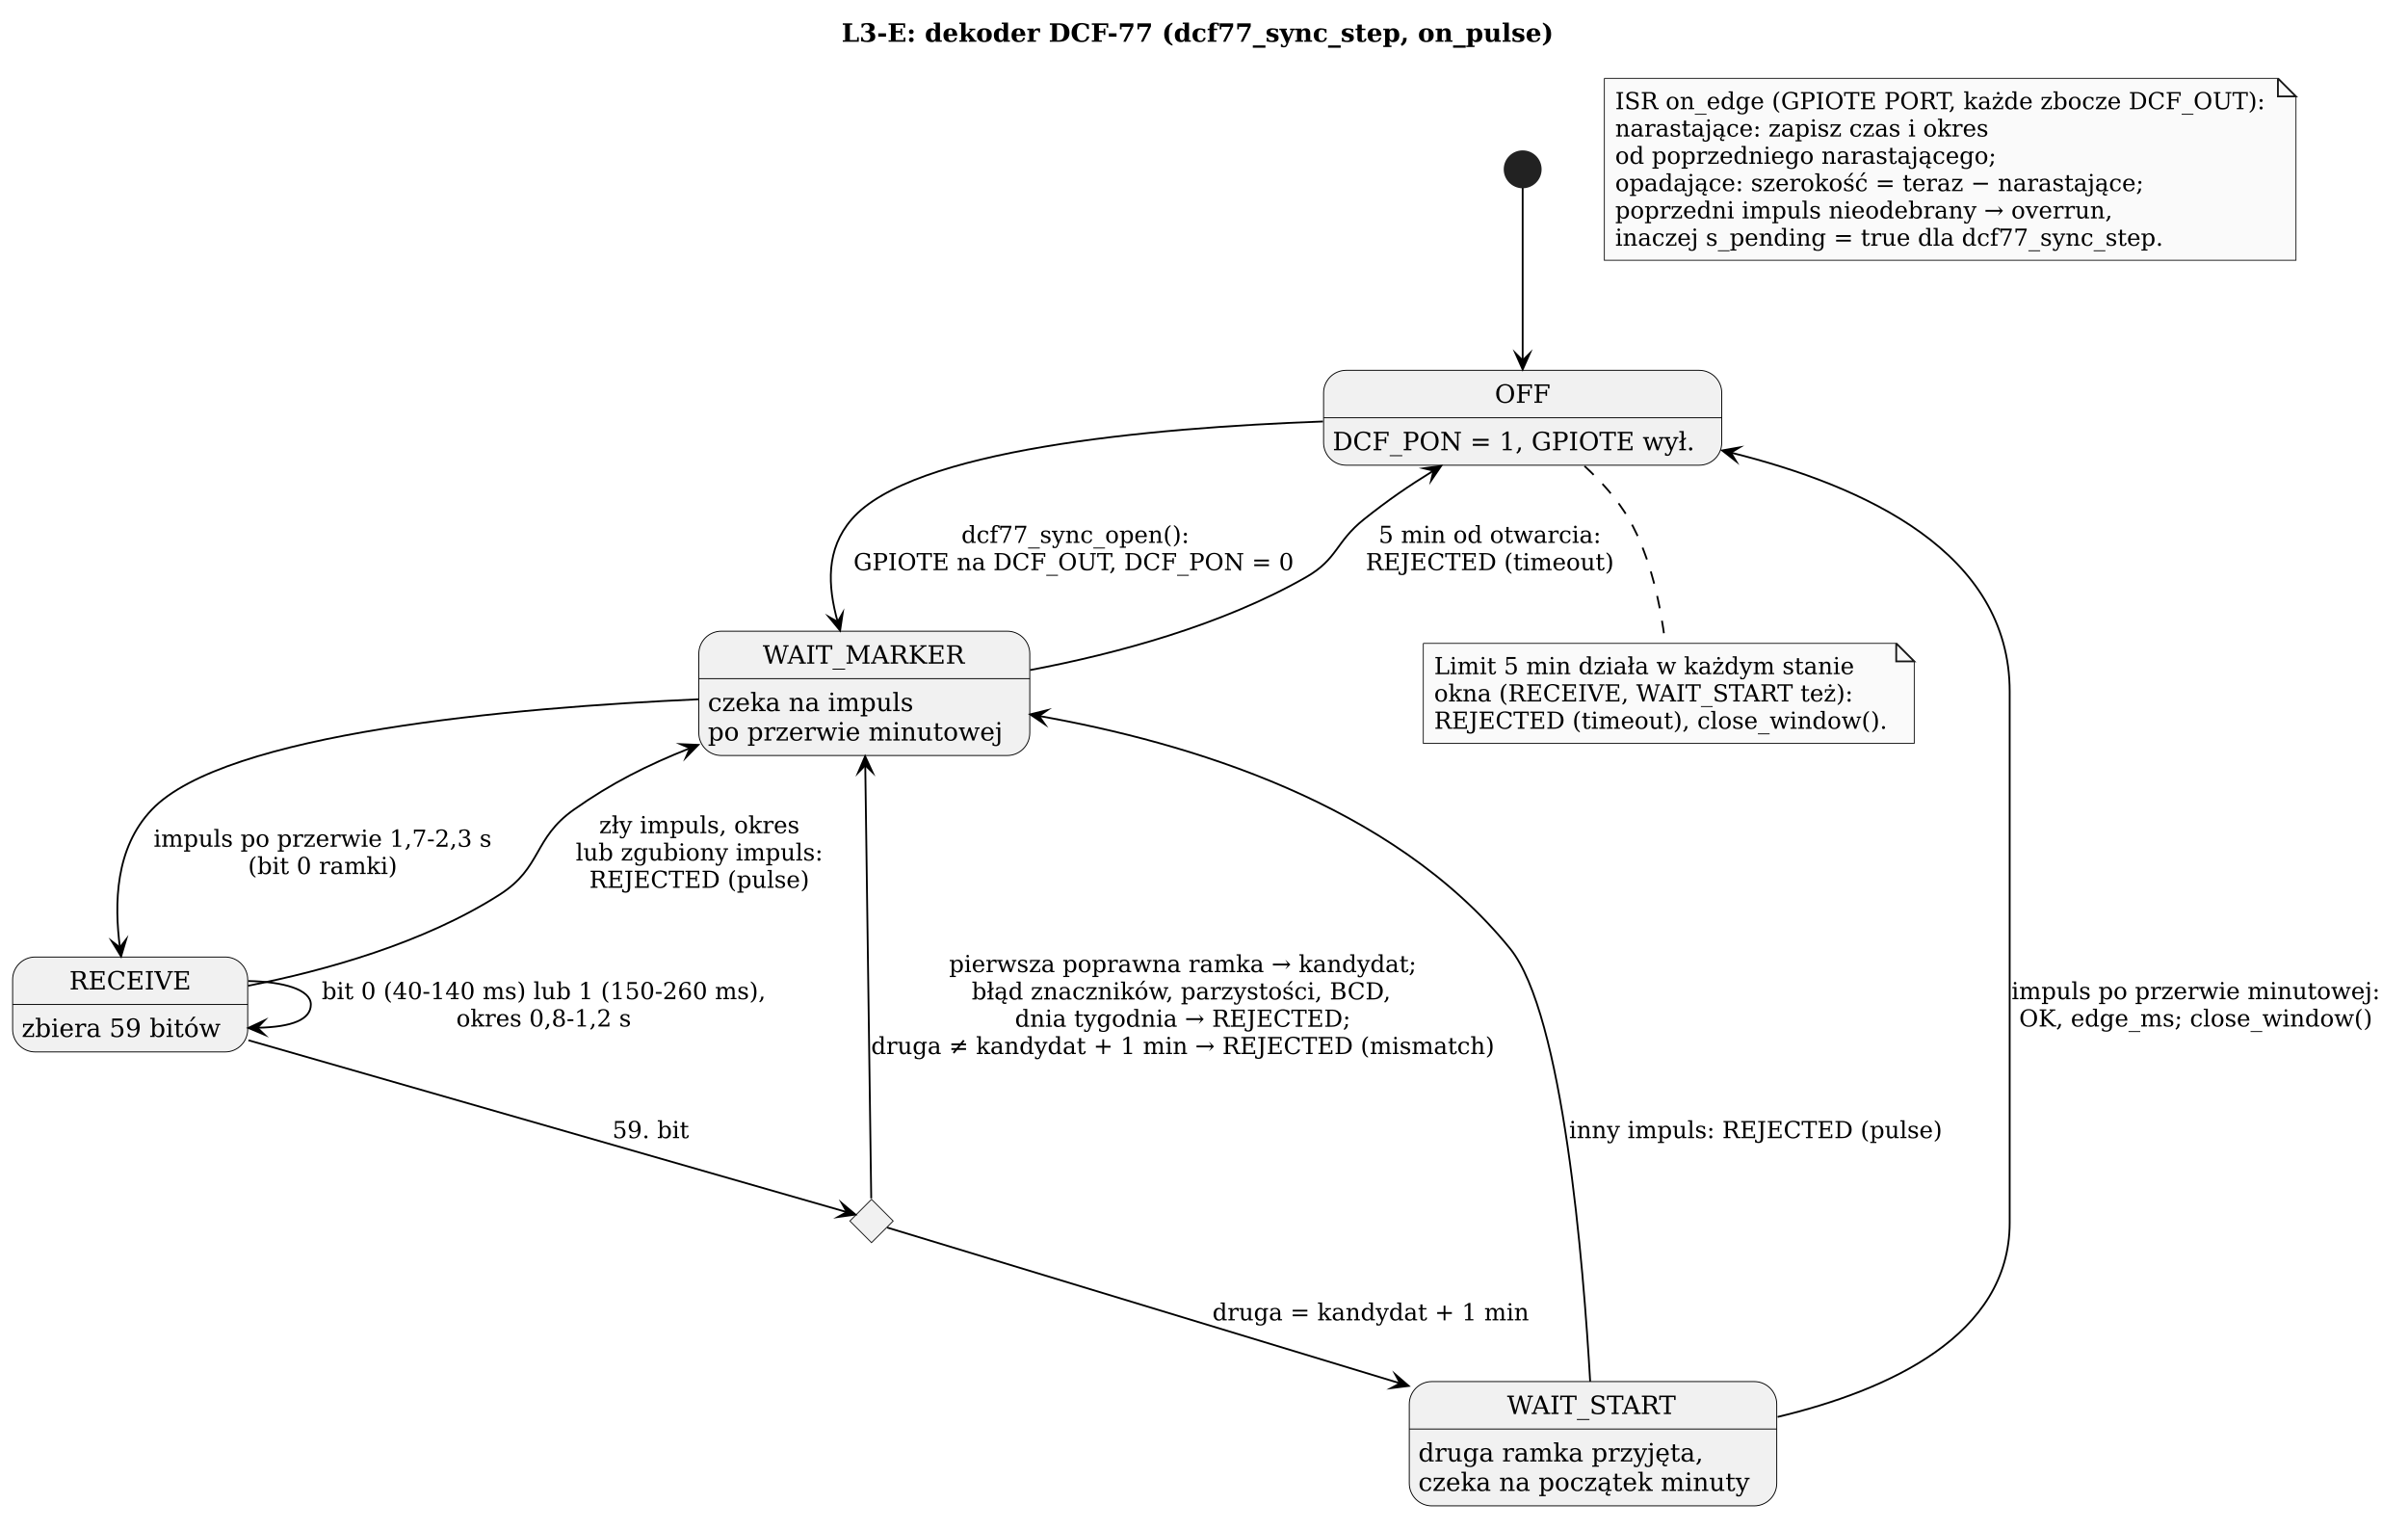
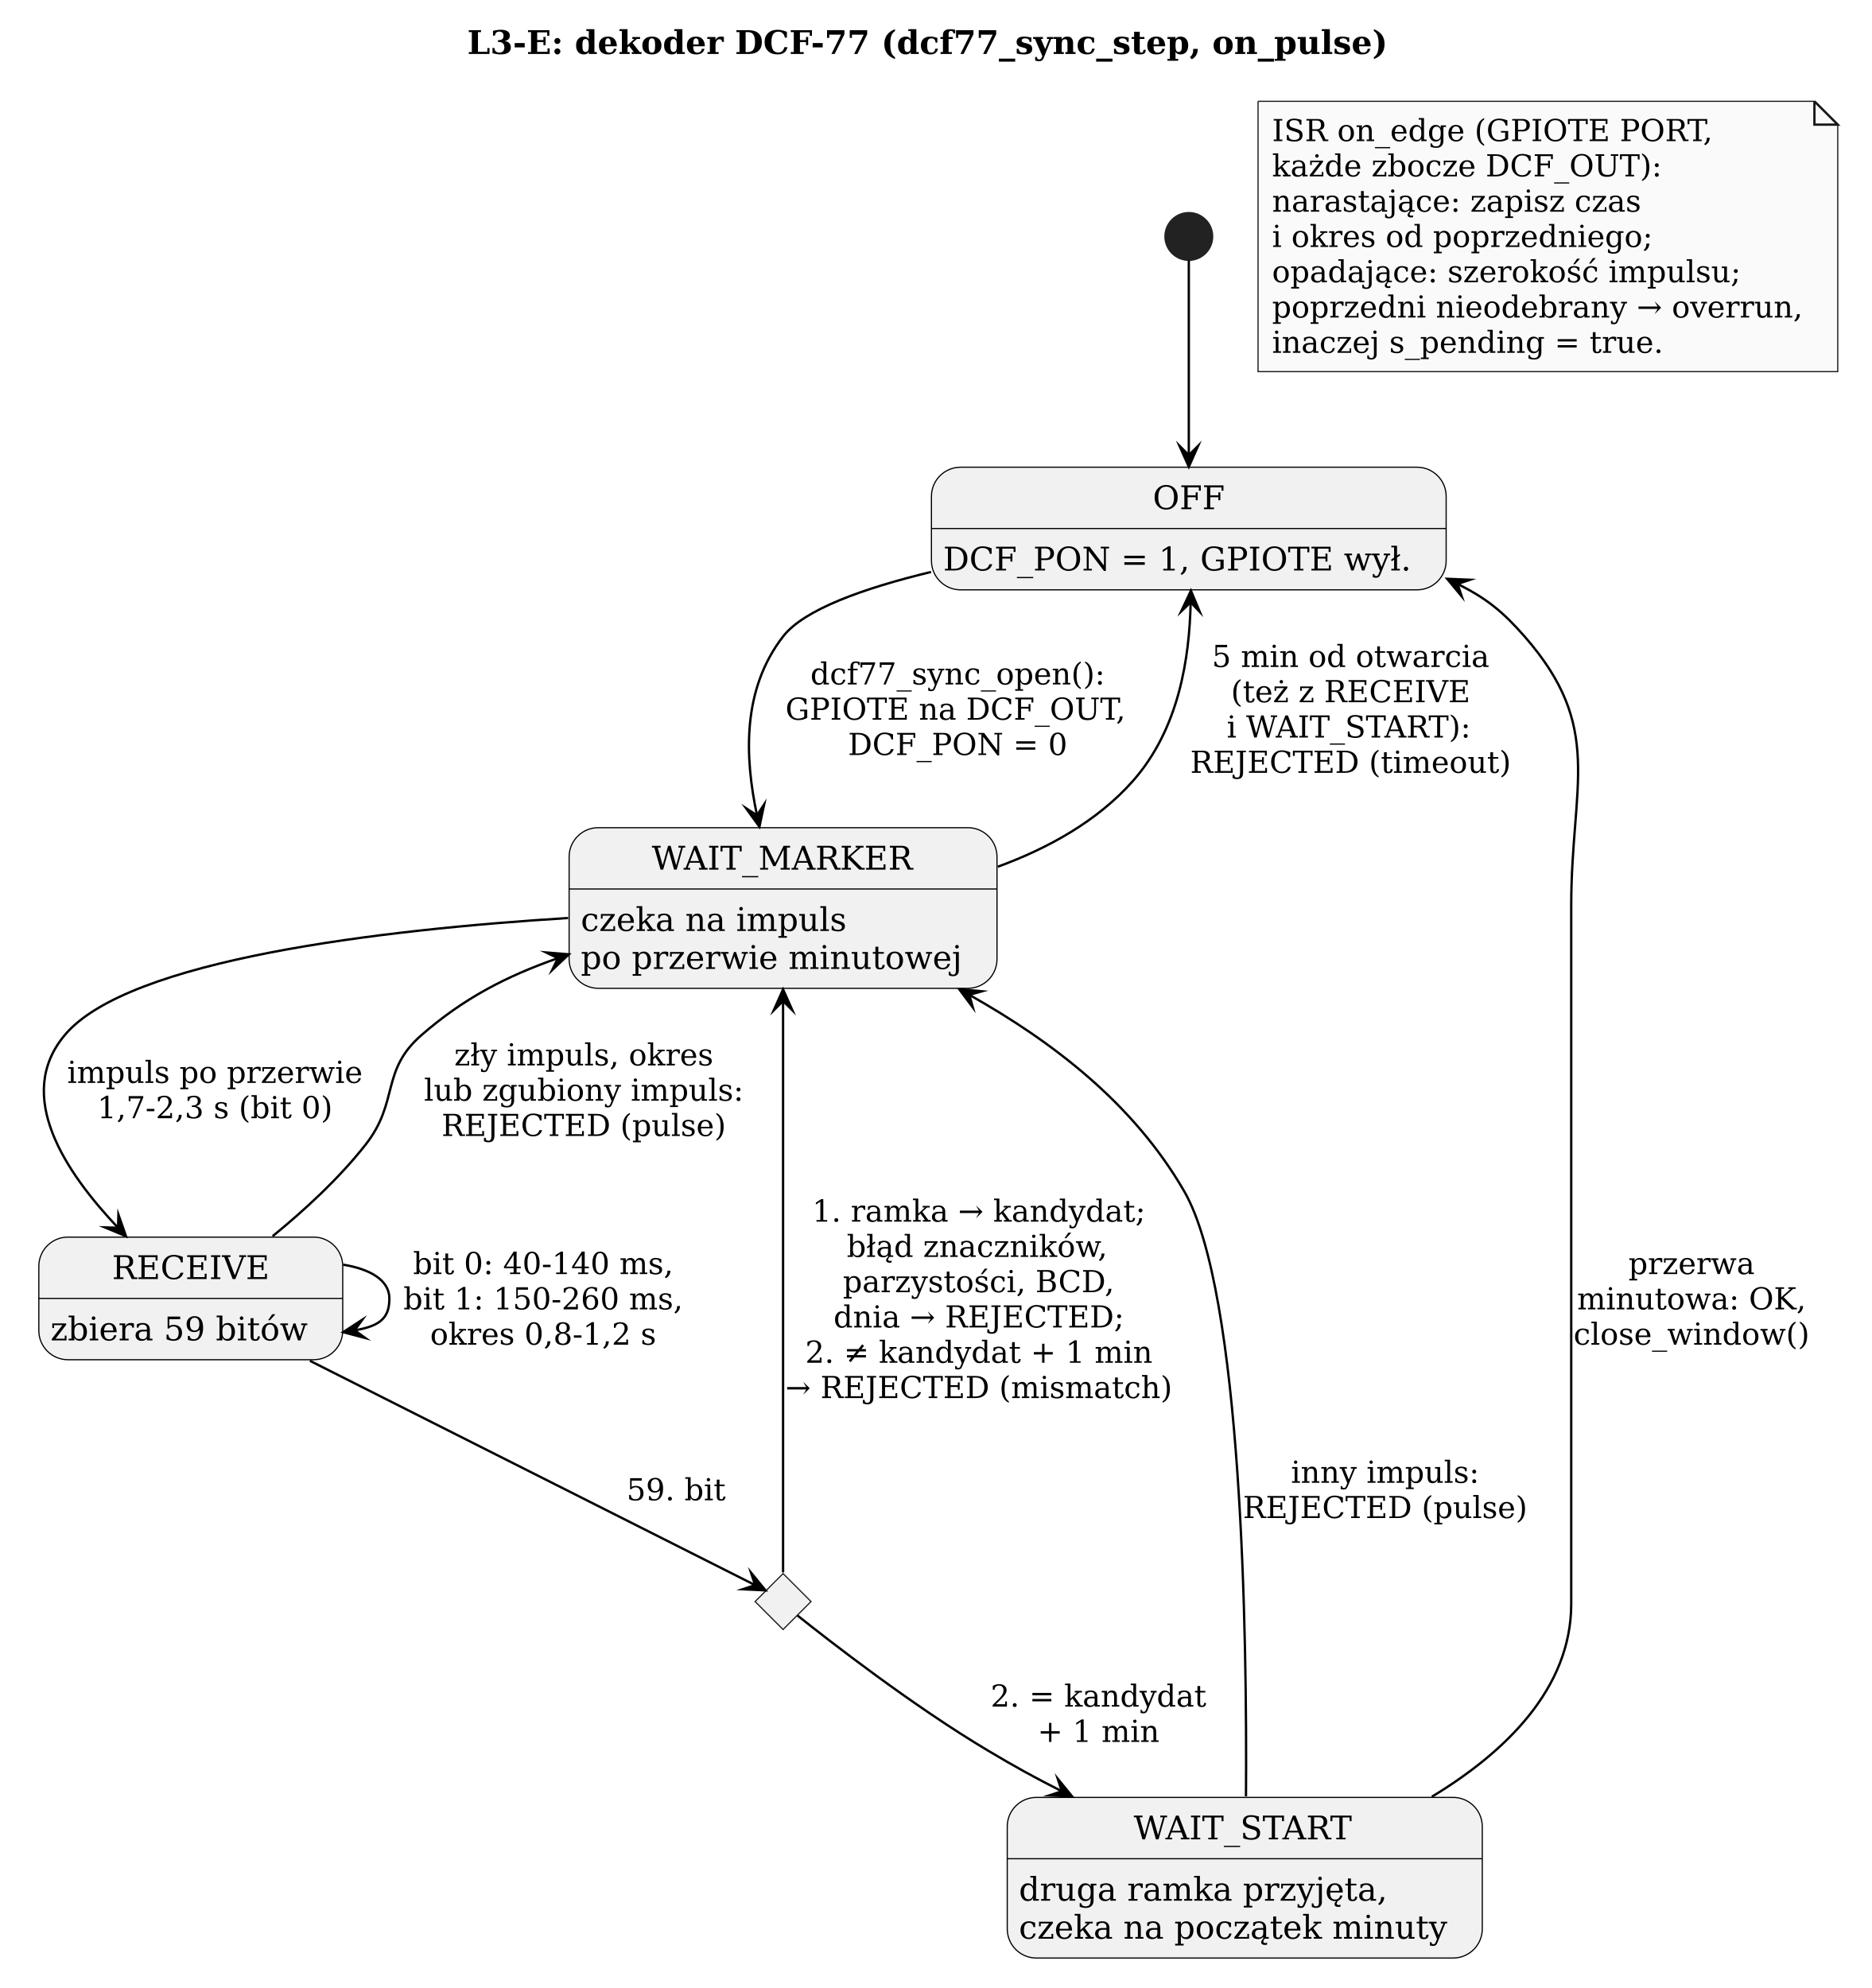
- <svg xmlns="http://www.w3.org/2000/svg" version="1.1" data-diagram-type="STATE" style="width:2225px;height:1413px;background:#FFFFFF;" width="2225px" height="1413.333px" viewBox="0 0 2225 1413" zoomAndPan="magnify" preserveAspectRatio="none" contentStyleType="text/css">
+ <svg xmlns="http://www.w3.org/2000/svg" version="1.1" data-diagram-type="STATE" style="width:1338px;height:1421px;background:#FFFFFF;" width="1338.333px" height="1421.667px" viewBox="0 0 1338 1421" zoomAndPan="magnify" preserveAspectRatio="none" contentStyleType="text/css">
  <defs />
  <g font-family="sans-serif" lengthAdjust="spacing">
-     <g class="title" data-source-line="13">
-       <text x="777.631" y="38.576" fill="#000" font-size="23.333" textLength="658.916" font-weight="700" font-family="DejaVu Serif">L3-E: dekoder DCF-77 (dcf77_sync_step, on_pulse)</text>
+     <g class="title" data-source-line="15">
+       <text x="333.974" y="38.576" fill="#000" font-size="23.333" textLength="658.916" font-weight="700" font-family="DejaVu Serif">L3-E: dekoder DCF-77 (dcf77_sync_step, on_pulse)</text>
    </g>
-     <g class="entity" data-qualified-name="Off" id="ent0001" data-source-line="16">
-       <rect x="1223" y="342.079" width="367.896" height="87.656" fill="#F1F1F1" style="stroke:#000;stroke-width:0.833;" rx="20.833" ry="20.833" />
-       <line x1="1223" y1="385.907" x2="1590.896" y2="385.907" style="stroke:#000;stroke-width:0.833;" />
-       <text x="1381.193" y="372.071" fill="#000" font-size="23.333" textLength="51.509" font-family="DejaVu Serif">OFF</text>
-       <text x="1231.333" y="415.899" fill="#000" font-size="23.333" textLength="334.562" font-family="DejaVu Serif">DCF_PON = 1, GPIOTE wył.</text>
+     <g class="entity" data-qualified-name="Off" id="ent0001" data-source-line="18">
+       <rect x="665.75" y="333.962" width="367.896" height="87.656" fill="#F1F1F1" style="stroke:#000;stroke-width:0.833;" rx="20.833" ry="20.833" />
+       <line x1="665.75" y1="377.79" x2="1033.646" y2="377.79" style="stroke:#000;stroke-width:0.833;" />
+       <text x="823.943" y="363.954" fill="#000" font-size="23.333" textLength="51.509" font-family="DejaVu Serif">OFF</text>
+       <text x="674.083" y="407.782" fill="#000" font-size="23.333" textLength="334.562" font-family="DejaVu Serif">DCF_PON = 1, GPIOTE wył.</text>
    </g>
-     <g class="entity" data-qualified-name="Marker" id="ent0002" data-source-line="18">
-       <rect x="645.7" y="583.062" width="305.825" height="114.818" fill="#F1F1F1" style="stroke:#000;stroke-width:0.833;" rx="20.833" ry="20.833" />
-       <line x1="645.7" y1="626.89" x2="951.525" y2="626.89" style="stroke:#000;stroke-width:0.833;" />
-       <text x="704.801" y="613.054" fill="#000" font-size="23.333" textLength="187.624" font-family="DejaVu Serif">WAIT_MARKER</text>
-       <text x="654.033" y="656.882" fill="#000" font-size="23.333" textLength="189.982" font-family="DejaVu Serif">czeka na impuls</text>
-       <text x="654.033" y="684.044" fill="#000" font-size="23.333" textLength="272.492" font-family="DejaVu Serif">po przerwie minutowej</text>
+     <g class="entity" data-qualified-name="Marker" id="ent0002" data-source-line="20">
+       <rect x="406.783" y="591.612" width="305.825" height="114.818" fill="#F1F1F1" style="stroke:#000;stroke-width:0.833;" rx="20.833" ry="20.833" />
+       <line x1="406.783" y1="635.44" x2="712.609" y2="635.44" style="stroke:#000;stroke-width:0.833;" />
+       <text x="465.884" y="621.604" fill="#000" font-size="23.333" textLength="187.624" font-family="DejaVu Serif">WAIT_MARKER</text>
+       <text x="415.117" y="665.432" fill="#000" font-size="23.333" textLength="189.982" font-family="DejaVu Serif">czeka na impuls</text>
+       <text x="415.117" y="692.594" fill="#000" font-size="23.333" textLength="272.492" font-family="DejaVu Serif">po przerwie minutowej</text>
    </g>
-     <g class="entity" data-qualified-name="Recv" id="ent0003" data-source-line="20">
-       <rect x="11.667" y="884.045" width="217.22" height="87.656" fill="#F1F1F1" style="stroke:#000;stroke-width:0.833;" rx="20.833" ry="20.833" />
-       <line x1="11.667" y1="927.874" x2="228.887" y2="927.874" style="stroke:#000;stroke-width:0.833;" />
-       <text x="63.983" y="914.037" fill="#000" font-size="23.333" textLength="112.588" font-family="DejaVu Serif">RECEIVE</text>
-       <text x="20" y="957.865" fill="#000" font-size="23.333" textLength="183.887" font-family="DejaVu Serif">zbiera 59 bitów</text>
+     <g class="entity" data-qualified-name="Recv" id="ent0003" data-source-line="22">
+       <rect x="27.75" y="884.262" width="217.22" height="87.656" fill="#F1F1F1" style="stroke:#000;stroke-width:0.833;" rx="20.833" ry="20.833" />
+       <line x1="27.75" y1="928.09" x2="244.97" y2="928.09" style="stroke:#000;stroke-width:0.833;" />
+       <text x="80.066" y="914.254" fill="#000" font-size="23.333" textLength="112.588" font-family="DejaVu Serif">RECEIVE</text>
+       <text x="36.083" y="958.082" fill="#000" font-size="23.333" textLength="183.887" font-family="DejaVu Serif">zbiera 59 bitów</text>
    </g>
    <g class="entity" data-qualified-name="Check" id="ent0004">
-       <polygon points="805.283,1107.879,825.283,1127.879,805.283,1147.879,785.283,1127.879,805.283,1107.879" fill="#F1F1F1" style="stroke:#181818;stroke-width:0.833;stroke-linejoin:miter;stroke-miterlimit:10;" />
+       <polygon points="559.7,1124.762,579.7,1144.762,559.7,1164.762,539.7,1144.762,559.7,1124.762" fill="#F1F1F1" style="stroke:#181818;stroke-width:0.833;stroke-linejoin:miter;stroke-miterlimit:10;" />
    </g>
-     <g class="entity" data-qualified-name="Start" id="ent0005" data-source-line="24">
-       <rect x="1302.183" y="1276.212" width="339.526" height="114.818" fill="#F1F1F1" style="stroke:#000;stroke-width:0.833;" rx="20.833" ry="20.833" />
-       <line x1="1302.183" y1="1320.04" x2="1641.71" y2="1320.04" style="stroke:#000;stroke-width:0.833;" />
-       <text x="1392.541" y="1306.204" fill="#000" font-size="23.333" textLength="158.81" font-family="DejaVu Serif">WAIT_START</text>
-       <text x="1310.517" y="1350.032" fill="#000" font-size="23.333" textLength="263.354" font-family="DejaVu Serif">druga ramka przyjęta,</text>
-       <text x="1310.517" y="1377.194" fill="#000" font-size="23.333" textLength="306.193" font-family="DejaVu Serif">czeka na początek minuty</text>
+     <g class="entity" data-qualified-name="Start" id="ent0005" data-source-line="26">
+       <rect x="719.933" y="1284.762" width="339.526" height="114.818" fill="#F1F1F1" style="stroke:#000;stroke-width:0.833;" rx="20.833" ry="20.833" />
+       <line x1="719.933" y1="1328.59" x2="1059.46" y2="1328.59" style="stroke:#000;stroke-width:0.833;" />
+       <text x="810.291" y="1314.754" fill="#000" font-size="23.333" textLength="158.81" font-family="DejaVu Serif">WAIT_START</text>
+       <text x="728.267" y="1358.582" fill="#000" font-size="23.333" textLength="263.354" font-family="DejaVu Serif">druga ramka przyjęta,</text>
+       <text x="728.267" y="1385.744" fill="#000" font-size="23.333" textLength="306.193" font-family="DejaVu Serif">czeka na początek minuty</text>
    </g>
-     <g class="entity" data-qualified-name="Isr" id="ent0006" data-source-line="50">
-       <path d="M1482.4,72.412 L1482.4,240.407 L2121.475,240.407 L2121.475,89.079 L2104.808,72.412 L1482.4,72.412" style="stroke:#181818;stroke-width:0.833;" fill="#FAFAFA" />
-       <path d="M2104.808,72.412 L2104.808,89.079 L2121.475,89.079 L2104.808,72.412" style="stroke:#181818;stroke-width:1.667;" fill="#FAFAFA" />
-       <text x="1492.4" y="100.857" fill="#000" font-size="21.667" textLength="604.075" font-family="DejaVu Serif">ISR on_edge (GPIOTE PORT, każde zbocze DCF_OUT):</text>
-       <text x="1492.4" y="126.078" fill="#000" font-size="21.667" textLength="344.985" font-family="DejaVu Serif">narastające: zapisz czas i okres</text>
-       <text x="1492.4" y="151.3" fill="#000" font-size="21.667" textLength="352.253" font-family="DejaVu Serif">od poprzedniego narastającego;</text>
-       <text x="1492.4" y="176.521" fill="#000" font-size="21.667" textLength="488.442" font-family="DejaVu Serif">opadające: szerokość = teraz − narastające;</text>
-       <text x="1492.4" y="201.742" fill="#000" font-size="21.667" textLength="459.581" font-family="DejaVu Serif">poprzedni impuls nieodebrany → overrun,</text>
-       <text x="1492.4" y="226.964" fill="#000" font-size="21.667" textLength="506.374" font-family="DejaVu Serif">inaczej s_pending = true dla dcf77_sync_step.</text>
+     <g class="entity" data-qualified-name="Isr" id="ent0006" data-source-line="52">
+       <path d="M899.183,72.412 L899.183,265.628 L1313.53,265.628 L1313.53,89.079 L1296.863,72.412 L899.183,72.412" style="stroke:#181818;stroke-width:0.833;" fill="#FAFAFA" />
+       <path d="M1296.863,72.412 L1296.863,89.079 L1313.53,89.079 L1296.863,72.412" style="stroke:#181818;stroke-width:1.667;" fill="#FAFAFA" />
+       <text x="909.183" y="100.857" fill="#000" font-size="21.667" textLength="318.515" font-family="DejaVu Serif">ISR on_edge (GPIOTE PORT,</text>
+       <text x="909.183" y="126.078" fill="#000" font-size="21.667" textLength="278.673" font-family="DejaVu Serif">każde zbocze DCF_OUT):</text>
+       <text x="909.183" y="151.3" fill="#000" font-size="21.667" textLength="263.809" font-family="DejaVu Serif">narastające: zapisz czas</text>
+       <text x="909.183" y="176.521" fill="#000" font-size="21.667" textLength="272.145" font-family="DejaVu Serif">i okres od poprzedniego;</text>
+       <text x="909.183" y="201.742" fill="#000" font-size="21.667" textLength="335.072" font-family="DejaVu Serif">opadające: szerokość impulsu;</text>
+       <text x="909.183" y="226.964" fill="#000" font-size="21.667" textLength="379.347" font-family="DejaVu Serif">poprzedni nieodebrany → overrun,</text>
+       <text x="909.183" y="252.185" fill="#000" font-size="21.667" textLength="279.657" font-family="DejaVu Serif">inaczej s_pending = true.</text>
    </g>
-     <g class="start_entity" data-qualified-name=".start." id="ent0007" data-source-line="26">
-       <ellipse cx="1406.95" cy="156.412" rx="16.667" ry="16.667" fill="#222" style="stroke:#222;stroke-width:1.667;" />
+     <g class="start_entity" data-qualified-name=".start." id="ent0007" data-source-line="28">
+       <ellipse cx="849.7" cy="169.012" rx="16.667" ry="16.667" fill="#222" style="stroke:#222;stroke-width:1.667;" />
    </g>
-     <g class="entity" data-qualified-name="GMN19" id="ent0020" data-source-line="60">
-       <path d="M1315.1,594.295 L1315.1,686.626 L1768.791,686.626 L1768.791,610.962 L1752.125,594.295 L1315.1,594.295" style="stroke:#181818;stroke-width:0.833;" fill="#FAFAFA" />
-       <path d="M1752.125,594.295 L1752.125,610.962 L1768.791,610.962 L1752.125,594.295" style="stroke:#181818;stroke-width:1.667;" fill="#FAFAFA" />
-       <text x="1325.1" y="622.74" fill="#000" font-size="21.667" textLength="388.223" font-family="DejaVu Serif">Limit 5 min działa w każdym stanie</text>
-       <text x="1325.1" y="647.962" fill="#000" font-size="21.667" textLength="389.757" font-family="DejaVu Serif">okna (RECEIVE, WAIT_START też):</text>
-       <text x="1325.1" y="673.183" fill="#000" font-size="21.667" textLength="418.691" font-family="DejaVu Serif">REJECTED (timeout), close_window().</text>
+     <g class="link" data-entity-1="ent0007" data-entity-2="ent0001" id="lnk8" data-source-line="28" data-link-type="dependency">
+       <path d="M849.7,186.112 C849.7,217.095 849.7,279.462 849.7,325.329" style="stroke:#000;stroke-width:1.667;" fill="none" id="*start*-to-Off" />
+       <polygon points="849.7,333.662,856.367,318.662,849.7,325.329,843.033,318.662,849.7,333.662" fill="#000" style="stroke:#000;stroke-width:1.667;stroke-linejoin:miter;stroke-miterlimit:10;" />
    </g>
-     <g class="link" data-entity-1="ent0007" data-entity-2="ent0001" id="lnk8" data-source-line="26" data-link-type="dependency">
-       <path d="M1406.95,173.612 C1406.95,207.745 1406.95,281.929 1406.95,332.945" style="stroke:#000;stroke-width:1.667;" fill="none" id="*start*-to-Off" />
-       <polygon points="1406.95,341.279,1413.617,326.279,1406.95,332.945,1400.283,326.279,1406.95,341.279" fill="#000" style="stroke:#000;stroke-width:1.667;stroke-linejoin:miter;stroke-miterlimit:10;" />
+     <g class="link" data-entity-1="ent0001" data-entity-2="ent0002" id="lnk9" data-source-line="30" data-link-type="dependency">
+       <path d="M665.467,408.829 C617.267,420.445 574.567,435.695 559.7,454.945 C530.267,492.995 532.225,540.976 541.075,582.793" style="stroke:#000;stroke-width:1.667;" fill="none" id="Off-to-Marker" />
+       <polygon points="542.8,590.945,546.216,574.89,541.075,582.793,533.172,577.651,542.8,590.945" fill="#000" style="stroke:#000;stroke-width:1.667;stroke-linejoin:miter;stroke-miterlimit:10;" />
+       <text x="579.214" y="489.224" fill="#000" font-size="21.667" textLength="210.605" font-family="DejaVu Serif">dcf77_sync_open():</text>
+       <text x="561.367" y="514.445" fill="#000" font-size="21.667" textLength="246.3" font-family="DejaVu Serif">GPIOTE na DCF_OUT,</text>
+       <text x="606.102" y="539.666" fill="#000" font-size="21.667" textLength="156.829" font-family="DejaVu Serif">DCF_PON = 0</text>
    </g>
-     <g class="link" data-entity-1="ent0001" data-entity-2="ent0002" id="lnk9" data-source-line="28" data-link-type="dependency">
-       <path d="M1222.417,389.345 C1060.483,395.279 842.383,415.445 786.95,479.729 C763.067,507.412 764.689,540.799 774.023,574.449" style="stroke:#000;stroke-width:1.667;" fill="none" id="Off-to-Marker" />
-       <polygon points="776.25,582.479,778.665,566.243,774.023,574.449,765.817,569.806,776.25,582.479" fill="#000" style="stroke:#000;stroke-width:1.667;stroke-linejoin:miter;stroke-miterlimit:10;" />
-       <text x="888.322" y="501.507" fill="#000" font-size="21.667" textLength="210.605" font-family="DejaVu Serif">dcf77_sync_open():</text>
-       <text x="788.617" y="526.728" fill="#000" font-size="21.667" textLength="410.016" font-family="DejaVu Serif">GPIOTE na DCF_OUT, DCF_PON = 0</text>
+     <g class="link" data-entity-1="ent0002" data-entity-2="ent0001" id="lnk18" data-source-line="48" data-link-type="dependency">
+       <path d="M713.183,619.529 C749.167,606.345 784.35,586.912 809.7,558.279 C842.783,520.862 850.149,470.41 851.032,430.543" style="stroke:#000;stroke-width:1.667;" fill="none" id="Marker-to-Off" />
+       <polygon points="851.217,422.212,844.219,437.061,851.032,430.543,857.549,437.356,851.217,422.212" fill="#000" style="stroke:#000;stroke-width:1.667;stroke-linejoin:miter;stroke-miterlimit:10;" />
+       <text x="866.187" y="476.724" fill="#000" font-size="21.667" textLength="198.343" font-family="DejaVu Serif">5 min od otwarcia</text>
+       <text x="879.793" y="501.945" fill="#000" font-size="21.667" textLength="171.133" font-family="DejaVu Serif">(też z RECEIVE</text>
+       <text x="876.841" y="527.166" fill="#000" font-size="21.667" textLength="177.036" font-family="DejaVu Serif">i WAIT_START):</text>
+       <text x="850.683" y="552.388" fill="#000" font-size="21.667" textLength="229.351" font-family="DejaVu Serif">REJECTED (timeout)</text>
    </g>
-     <g class="link" data-entity-1="ent0002" data-entity-2="ent0001" id="lnk18" data-source-line="46" data-link-type="dependency">
-       <path d="M951.9,618.945 C1031.833,603.812 1128.917,577.679 1206.95,533.062 C1236.05,516.429 1234.067,500.629 1260.283,479.729 C1282.383,462.095 1300.928,449.377 1324.545,434.777" style="stroke:#000;stroke-width:1.667;" fill="none" id="Marker-to-Off" />
-       <polygon points="1331.633,430.395,1315.369,432.612,1324.545,434.777,1322.38,443.954,1331.633,430.395" fill="#000" style="stroke:#000;stroke-width:1.667;stroke-linejoin:miter;stroke-miterlimit:10;" />
-       <text x="1273.804" y="501.507" fill="#000" font-size="21.667" textLength="205.643" font-family="DejaVu Serif">5 min od otwarcia:</text>
-       <text x="1261.95" y="526.728" fill="#000" font-size="21.667" textLength="229.351" font-family="DejaVu Serif">REJECTED (timeout)</text>
+     <g class="link" data-entity-1="ent0002" data-entity-2="ent0003" id="lnk10" data-source-line="32" data-link-type="dependency">
+       <path d="M406.05,656.179 C271.883,664.579 91.717,685.862 46.367,739.762 C10,782.979 46.364,837.335 84.364,877.601" style="stroke:#000;stroke-width:1.667;" fill="none" id="Marker-to-Recv" />
+       <polygon points="90.083,883.662,84.637,868.177,84.364,877.601,74.94,877.329,90.083,883.662" fill="#000" style="stroke:#000;stroke-width:1.667;stroke-linejoin:miter;stroke-miterlimit:10;" />
+       <text x="48.033" y="774.04" fill="#000" font-size="21.667" textLength="211.155" font-family="DejaVu Serif">impuls po przerwie</text>
+       <text x="69.504" y="799.262" fill="#000" font-size="21.667" textLength="168.213" font-family="DejaVu Serif">1,7-2,3 s (bit 0)</text>
    </g>
-     <g class="link" data-entity-1="ent0002" data-entity-2="ent0003" id="lnk10" data-source-line="30" data-link-type="dependency">
-       <path d="M645.583,645.945 C473.067,653.679 207.783,677.079 140.283,747.879 C106.3,783.495 105.579,834.814 110.813,875.214" style="stroke:#000;stroke-width:1.667;" fill="none" id="Marker-to-Recv" />
-       <polygon points="111.883,883.479,116.568,867.747,110.813,875.214,103.345,869.459,111.883,883.479" fill="#000" style="stroke:#000;stroke-width:1.667;stroke-linejoin:miter;stroke-miterlimit:10;" />
-       <text x="141.95" y="782.157" fill="#000" font-size="21.667" textLength="312.284" font-family="DejaVu Serif">impuls po przerwie 1,7-2,3 s</text>
-       <text x="229.167" y="807.378" fill="#000" font-size="21.667" textLength="137.85" font-family="DejaVu Serif">(bit 0 ramki)</text>
+     <g class="link" data-entity-1="ent0003" data-entity-2="ent0002" id="lnk12" data-source-line="36" data-link-type="dependency">
+       <path d="M194.85,883.629 C217.467,865.179 242.417,842.279 261.367,818.095 C285.467,787.312 271.85,765.395 301.367,739.762 C331.267,713.779 361.269,698.018 398.752,684.884" style="stroke:#000;stroke-width:1.667;" fill="none" id="Recv-to-Marker" />
+       <polygon points="406.617,682.129,390.256,680.797,398.752,684.884,394.665,693.38,406.617,682.129" fill="#000" style="stroke:#000;stroke-width:1.667;stroke-linejoin:miter;stroke-miterlimit:10;" />
+       <text x="324.679" y="761.54" fill="#000" font-size="21.667" textLength="185.161" font-family="DejaVu Serif">zły impuls, okres</text>
+       <text x="303.033" y="786.762" fill="#000" font-size="21.667" textLength="228.452" font-family="DejaVu Serif">lub zgubiony impuls:</text>
+       <text x="315.591" y="811.983" fill="#000" font-size="21.667" textLength="203.337" font-family="DejaVu Serif">REJECTED (pulse)</text>
    </g>
-     <g class="link" data-entity-1="ent0003" data-entity-2="ent0002" id="lnk12" data-source-line="34" data-link-type="dependency">
-       <path d="M229.217,910.595 C299.817,896.712 391.4,871.345 461.95,826.212 C500.867,801.312 492.533,774.512 530.283,747.879 C564.85,723.479 598.085,706.747 637.485,691.147" style="stroke:#000;stroke-width:1.667;" fill="none" id="Recv-to-Marker" />
-       <polygon points="645.233,688.079,628.833,687.402,637.485,691.147,633.741,699.799,645.233,688.079" fill="#000" style="stroke:#000;stroke-width:1.667;stroke-linejoin:miter;stroke-miterlimit:10;" />
-       <text x="553.596" y="769.657" fill="#000" font-size="21.667" textLength="185.161" font-family="DejaVu Serif">zły impuls, okres</text>
-       <text x="531.95" y="794.878" fill="#000" font-size="21.667" textLength="228.452" font-family="DejaVu Serif">lub zgubiony impuls:</text>
-       <text x="544.508" y="820.1" fill="#000" font-size="21.667" textLength="203.337" font-family="DejaVu Serif">REJECTED (pulse)</text>
+     <g class="link" data-entity-1="ent0003" data-entity-2="ent0003" id="lnk11" data-source-line="34" data-link-type="dependency">
+       <path d="M245.267,903.979 C264.717,907.112 278.3,915.145 278.3,928.095 C278.3,941.045 272.944,947.753 253.494,950.887" style="stroke:#000;stroke-width:1.667;" fill="none" id="Recv-to-Recv" />
+       <polygon points="245.267,952.212,261.136,956.408,253.494,950.887,259.015,943.245,245.267,952.212" fill="#000" style="stroke:#000;stroke-width:1.667;stroke-linejoin:miter;stroke-miterlimit:10;" />
+       <text x="295.192" y="910.707" fill="#000" font-size="21.667" textLength="186.05" font-family="DejaVu Serif">bit 0: 40-140 ms,</text>
+       <text x="288.3" y="935.928" fill="#000" font-size="21.667" textLength="199.835" font-family="DejaVu Serif">bit 1: 150-260 ms,</text>
+       <text x="307.417" y="961.15" fill="#000" font-size="21.667" textLength="161.601" font-family="DejaVu Serif">okres 0,8-1,2 s</text>
    </g>
-     <g class="link" data-entity-1="ent0003" data-entity-2="ent0003" id="lnk11" data-source-line="32" data-link-type="dependency">
-       <path d="M229.467,906.212 C261.95,906.845 287.217,914.079 287.217,927.879 C287.217,941.679 270.282,948.729 237.798,949.379" style="stroke:#000;stroke-width:1.667;" fill="none" id="Recv-to-Recv" />
-       <polygon points="229.467,949.545,244.597,955.911,237.798,949.379,244.33,942.58,229.467,949.545" fill="#000" style="stroke:#000;stroke-width:1.667;stroke-linejoin:miter;stroke-miterlimit:10;" />
-       <text x="297.217" y="922.99" fill="#000" font-size="21.667" textLength="410.344" font-family="DejaVu Serif">bit 0 (40-140 ms) lub 1 (150-260 ms),</text>
-       <text x="421.588" y="948.212" fill="#000" font-size="21.667" textLength="161.601" font-family="DejaVu Serif">okres 0,8-1,2 s</text>
+     <g class="link" data-entity-1="ent0003" data-entity-2="ent0004" id="lnk13" data-source-line="38" data-link-type="dependency">
+       <path d="M221.517,972.679 C327.267,1025.962 492.125,1109.046 539.725,1133.029" style="stroke:#000;stroke-width:1.667;" fill="none" id="Recv-to-Check" />
+       <polygon points="547.167,1136.779,536.771,1124.076,539.725,1133.029,530.771,1135.983,547.167,1136.779" fill="#000" style="stroke:#000;stroke-width:1.667;stroke-linejoin:miter;stroke-miterlimit:10;" />
+       <text x="447.833" y="1072.374" fill="#000" font-size="21.667" textLength="70.85" font-family="DejaVu Serif">59. bit</text>
    </g>
-     <g class="link" data-entity-1="ent0003" data-entity-2="ent0004" id="lnk13" data-source-line="36" data-link-type="dependency">
-       <path d="M229.567,960.929 C400.3,1009.945 710.257,1098.93 782.44,1119.647" style="stroke:#000;stroke-width:1.667;" fill="none" id="Recv-to-Check" />
-       <polygon points="790.45,1121.945,777.871,1111.4,782.44,1119.647,774.193,1124.215,790.45,1121.945" fill="#000" style="stroke:#000;stroke-width:1.667;stroke-linejoin:miter;stroke-miterlimit:10;" />
-       <text x="565.817" y="1051.324" fill="#000" font-size="21.667" textLength="70.85" font-family="DejaVu Serif">59. bit</text>
+     <g class="link" data-entity-1="ent0004" data-entity-2="ent0002" id="lnk14" data-source-line="40" data-link-type="dependency">
+       <path d="M559.7,1123.945 C559.7,1054.895 559.7,825.395 559.7,715.512" style="stroke:#000;stroke-width:1.667;" fill="none" id="Check-to-Marker" />
+       <polygon points="559.7,707.179,553.033,722.179,559.7,715.512,566.367,722.179,559.7,707.179" fill="#000" style="stroke:#000;stroke-width:1.667;stroke-linejoin:miter;stroke-miterlimit:10;" />
+       <text x="580.505" y="873.207" fill="#000" font-size="21.667" textLength="238.259" font-family="DejaVu Serif">1. ramka → kandydat;</text>
+       <text x="605.187" y="898.428" fill="#000" font-size="21.667" textLength="188.896" font-family="DejaVu Serif">błąd znaczników,</text>
+       <text x="602.441" y="923.65" fill="#000" font-size="21.667" textLength="194.386" font-family="DejaVu Serif">parzystości, BCD,</text>
+       <text x="595.76" y="948.871" fill="#000" font-size="21.667" textLength="207.748" font-family="DejaVu Serif">dnia → REJECTED;</text>
+       <text x="575.517" y="974.092" fill="#000" font-size="21.667" textLength="248.236" font-family="DejaVu Serif">2. ≠ kandydat + 1 min</text>
+       <text x="561.367" y="999.314" fill="#000" font-size="21.667" textLength="276.536" font-family="DejaVu Serif">→ REJECTED (mismatch)</text>
    </g>
-     <g class="link" data-entity-1="ent0004" data-entity-2="ent0002" id="lnk14" data-source-line="38" data-link-type="dependency">
-       <path d="M805.017,1106.995 C804.067,1038.829 800.999,815.178 799.499,706.945" style="stroke:#000;stroke-width:1.667;" fill="none" id="Check-to-Marker" />
-       <polygon points="799.383,698.612,792.925,713.703,799.499,706.945,806.257,713.518,799.383,698.612" fill="#000" style="stroke:#000;stroke-width:1.667;stroke-linejoin:miter;stroke-miterlimit:10;" />
-       <text x="876.931" y="897.99" fill="#000" font-size="21.667" textLength="431.926" font-family="DejaVu Serif">pierwsza poprawna ramka → kandydat;</text>
-       <text x="897.809" y="923.212" fill="#000" font-size="21.667" textLength="390.169" font-family="DejaVu Serif">błąd znaczników, parzystości, BCD,</text>
-       <text x="937.81" y="948.433" fill="#000" font-size="21.667" textLength="310.168" font-family="DejaVu Serif">dnia tygodnia → REJECTED;</text>
-       <text x="804.917" y="973.654" fill="#000" font-size="21.667" textLength="575.955" font-family="DejaVu Serif">druga ≠ kandydat + 1 min → REJECTED (mismatch)</text>
+     <g class="link" data-entity-1="ent0004" data-entity-2="ent0005" id="lnk15" data-source-line="42" data-link-type="dependency">
+       <path d="M569.95,1154.712 C593.3,1173.329 652.533,1219.395 706.367,1251.429 C725.367,1262.745 738.583,1270.063 758.949,1280.38" style="stroke:#000;stroke-width:1.667;" fill="none" id="Check-to-Start" />
+       <polygon points="766.383,1284.145,756.015,1271.42,758.949,1280.38,749.99,1283.314,766.383,1284.145" fill="#000" style="stroke:#000;stroke-width:1.667;stroke-linejoin:miter;stroke-miterlimit:10;" />
+       <text x="708.033" y="1219.874" fill="#000" font-size="21.667" textLength="154.206" font-family="DejaVu Serif">2. = kandydat</text>
+       <text x="741.565" y="1245.095" fill="#000" font-size="21.667" textLength="87.143" font-family="DejaVu Serif">+ 1 min</text>
    </g>
-     <g class="link" data-entity-1="ent0004" data-entity-2="ent0005" id="lnk15" data-source-line="40" data-link-type="dependency">
-       <path d="M819.817,1133.962 C882,1152.829 1122.093,1225.724 1293.676,1277.824" style="stroke:#000;stroke-width:1.667;" fill="none" id="Check-to-Start" />
-       <polygon points="1301.65,1280.245,1289.234,1269.508,1293.676,1277.824,1285.36,1282.266,1301.65,1280.245" fill="#000" style="stroke:#000;stroke-width:1.667;stroke-linejoin:miter;stroke-miterlimit:10;" />
-       <text x="1120.283" y="1219.657" fill="#000" font-size="21.667" textLength="292.532" font-family="DejaVu Serif">druga = kandydat + 1 min</text>
+     <g class="link" data-entity-1="ent0005" data-entity-2="ent0001" id="lnk16" data-source-line="44" data-link-type="dependency">
+       <path d="M1023.4,1284.295 C1075.533,1252.729 1123.033,1207.279 1123.033,1146.429 C1123.033,647.345 1123.033,647.345 1123.033,647.345 C1123.033,560.562 1146.833,520.262 1089.7,454.945 C1074.45,437.529 1062.699,427.782 1041.799,417.415" style="stroke:#000;stroke-width:1.667;" fill="none" id="Start-to-Off" />
+       <polygon points="1034.333,413.712,1044.809,426.35,1041.799,417.415,1050.733,414.405,1034.333,413.712" fill="#000" style="stroke:#000;stroke-width:1.667;stroke-linejoin:miter;stroke-miterlimit:10;" />
+       <text x="1163.897" y="910.707" fill="#000" font-size="21.667" textLength="90.285" font-family="DejaVu Serif">przerwa</text>
+       <text x="1127.228" y="935.928" fill="#000" font-size="21.667" textLength="163.621" font-family="DejaVu Serif">minutowa: OK,</text>
+       <text x="1124.7" y="961.15" fill="#000" font-size="21.667" textLength="168.678" font-family="DejaVu Serif">close_window()</text>
    </g>
-     <g class="link" data-entity-1="ent0005" data-entity-2="ent0001" id="lnk16" data-source-line="42" data-link-type="dependency">
-       <path d="M1642.483,1308.879 C1745.467,1284.245 1856.95,1233.562 1856.95,1129.545 C1856.95,638.795 1856.95,638.795 1856.95,638.795 C1856.95,510.412 1723.637,449.024 1599.354,418.107" style="stroke:#000;stroke-width:1.667;" fill="none" id="Start-to-Off" />
-       <polygon points="1591.267,416.095,1604.214,426.186,1599.354,418.107,1607.432,413.247,1591.267,416.095" fill="#000" style="stroke:#000;stroke-width:1.667;stroke-linejoin:miter;stroke-miterlimit:10;" />
-       <text x="1858.617" y="922.99" fill="#000" font-size="21.667" textLength="340.562" font-family="DejaVu Serif">impuls po przerwie minutowej:</text>
-       <text x="1865.663" y="948.212" fill="#000" font-size="21.667" textLength="326.471" font-family="DejaVu Serif">OK, edge_ms; close_window()</text>
-     </g>
-     <g class="link" data-entity-1="ent0005" data-entity-2="ent0002" id="lnk17" data-source-line="44" data-link-type="dependency">
-       <path d="M1469.317,1276.179 C1463.15,1168.395 1444.45,936.795 1395.283,876.212 C1286.233,741.862 1097.722,685.82 960.072,661.37" style="stroke:#000;stroke-width:1.667;" fill="none" id="Start-to-Marker" />
-       <polygon points="951.867,659.912,965.47,669.099,960.072,661.37,967.801,655.971,951.867,659.912" fill="#000" style="stroke:#000;stroke-width:1.667;stroke-linejoin:miter;stroke-miterlimit:10;" />
-       <text x="1449.817" y="1051.324" fill="#000" font-size="21.667" textLength="344.836" font-family="DejaVu Serif">inny impuls: REJECTED (pulse)</text>
-     </g>
-     <g class="link" data-entity-1="ent0001" data-entity-2="ent0020" id="lnk21" data-source-line="60" data-link-type="association">
-       <path d="M1464.117,430.545 C1479.5,444.662 1494.767,461.479 1505.283,479.729 C1525.483,514.862 1534.567,560.379 1538.633,593.712" style="stroke:#000;stroke-width:1.667;stroke-dasharray:11.667,11.667;" fill="none" id="Off-GMN19" />
+     <g class="link" data-entity-1="ent0005" data-entity-2="ent0002" id="lnk17" data-source-line="46" data-link-type="dependency">
+       <path d="M890.567,1283.979 C891.35,1171.379 888.117,923.662 846.367,851.429 C809.867,788.312 751.862,744.333 692.812,711.099" style="stroke:#000;stroke-width:1.667;" fill="none" id="Start-to-Marker" />
+       <polygon points="685.55,707.012,695.352,720.179,692.812,711.099,701.892,708.559,685.55,707.012" fill="#000" style="stroke:#000;stroke-width:1.667;stroke-linejoin:miter;stroke-miterlimit:10;" />
+       <text x="922.729" y="1059.874" fill="#000" font-size="21.667" textLength="134.613" font-family="DejaVu Serif">inny impuls:</text>
+       <text x="888.367" y="1085.095" fill="#000" font-size="21.667" textLength="203.337" font-family="DejaVu Serif">REJECTED (pulse)</text>
    </g>
  </g>
</svg>
